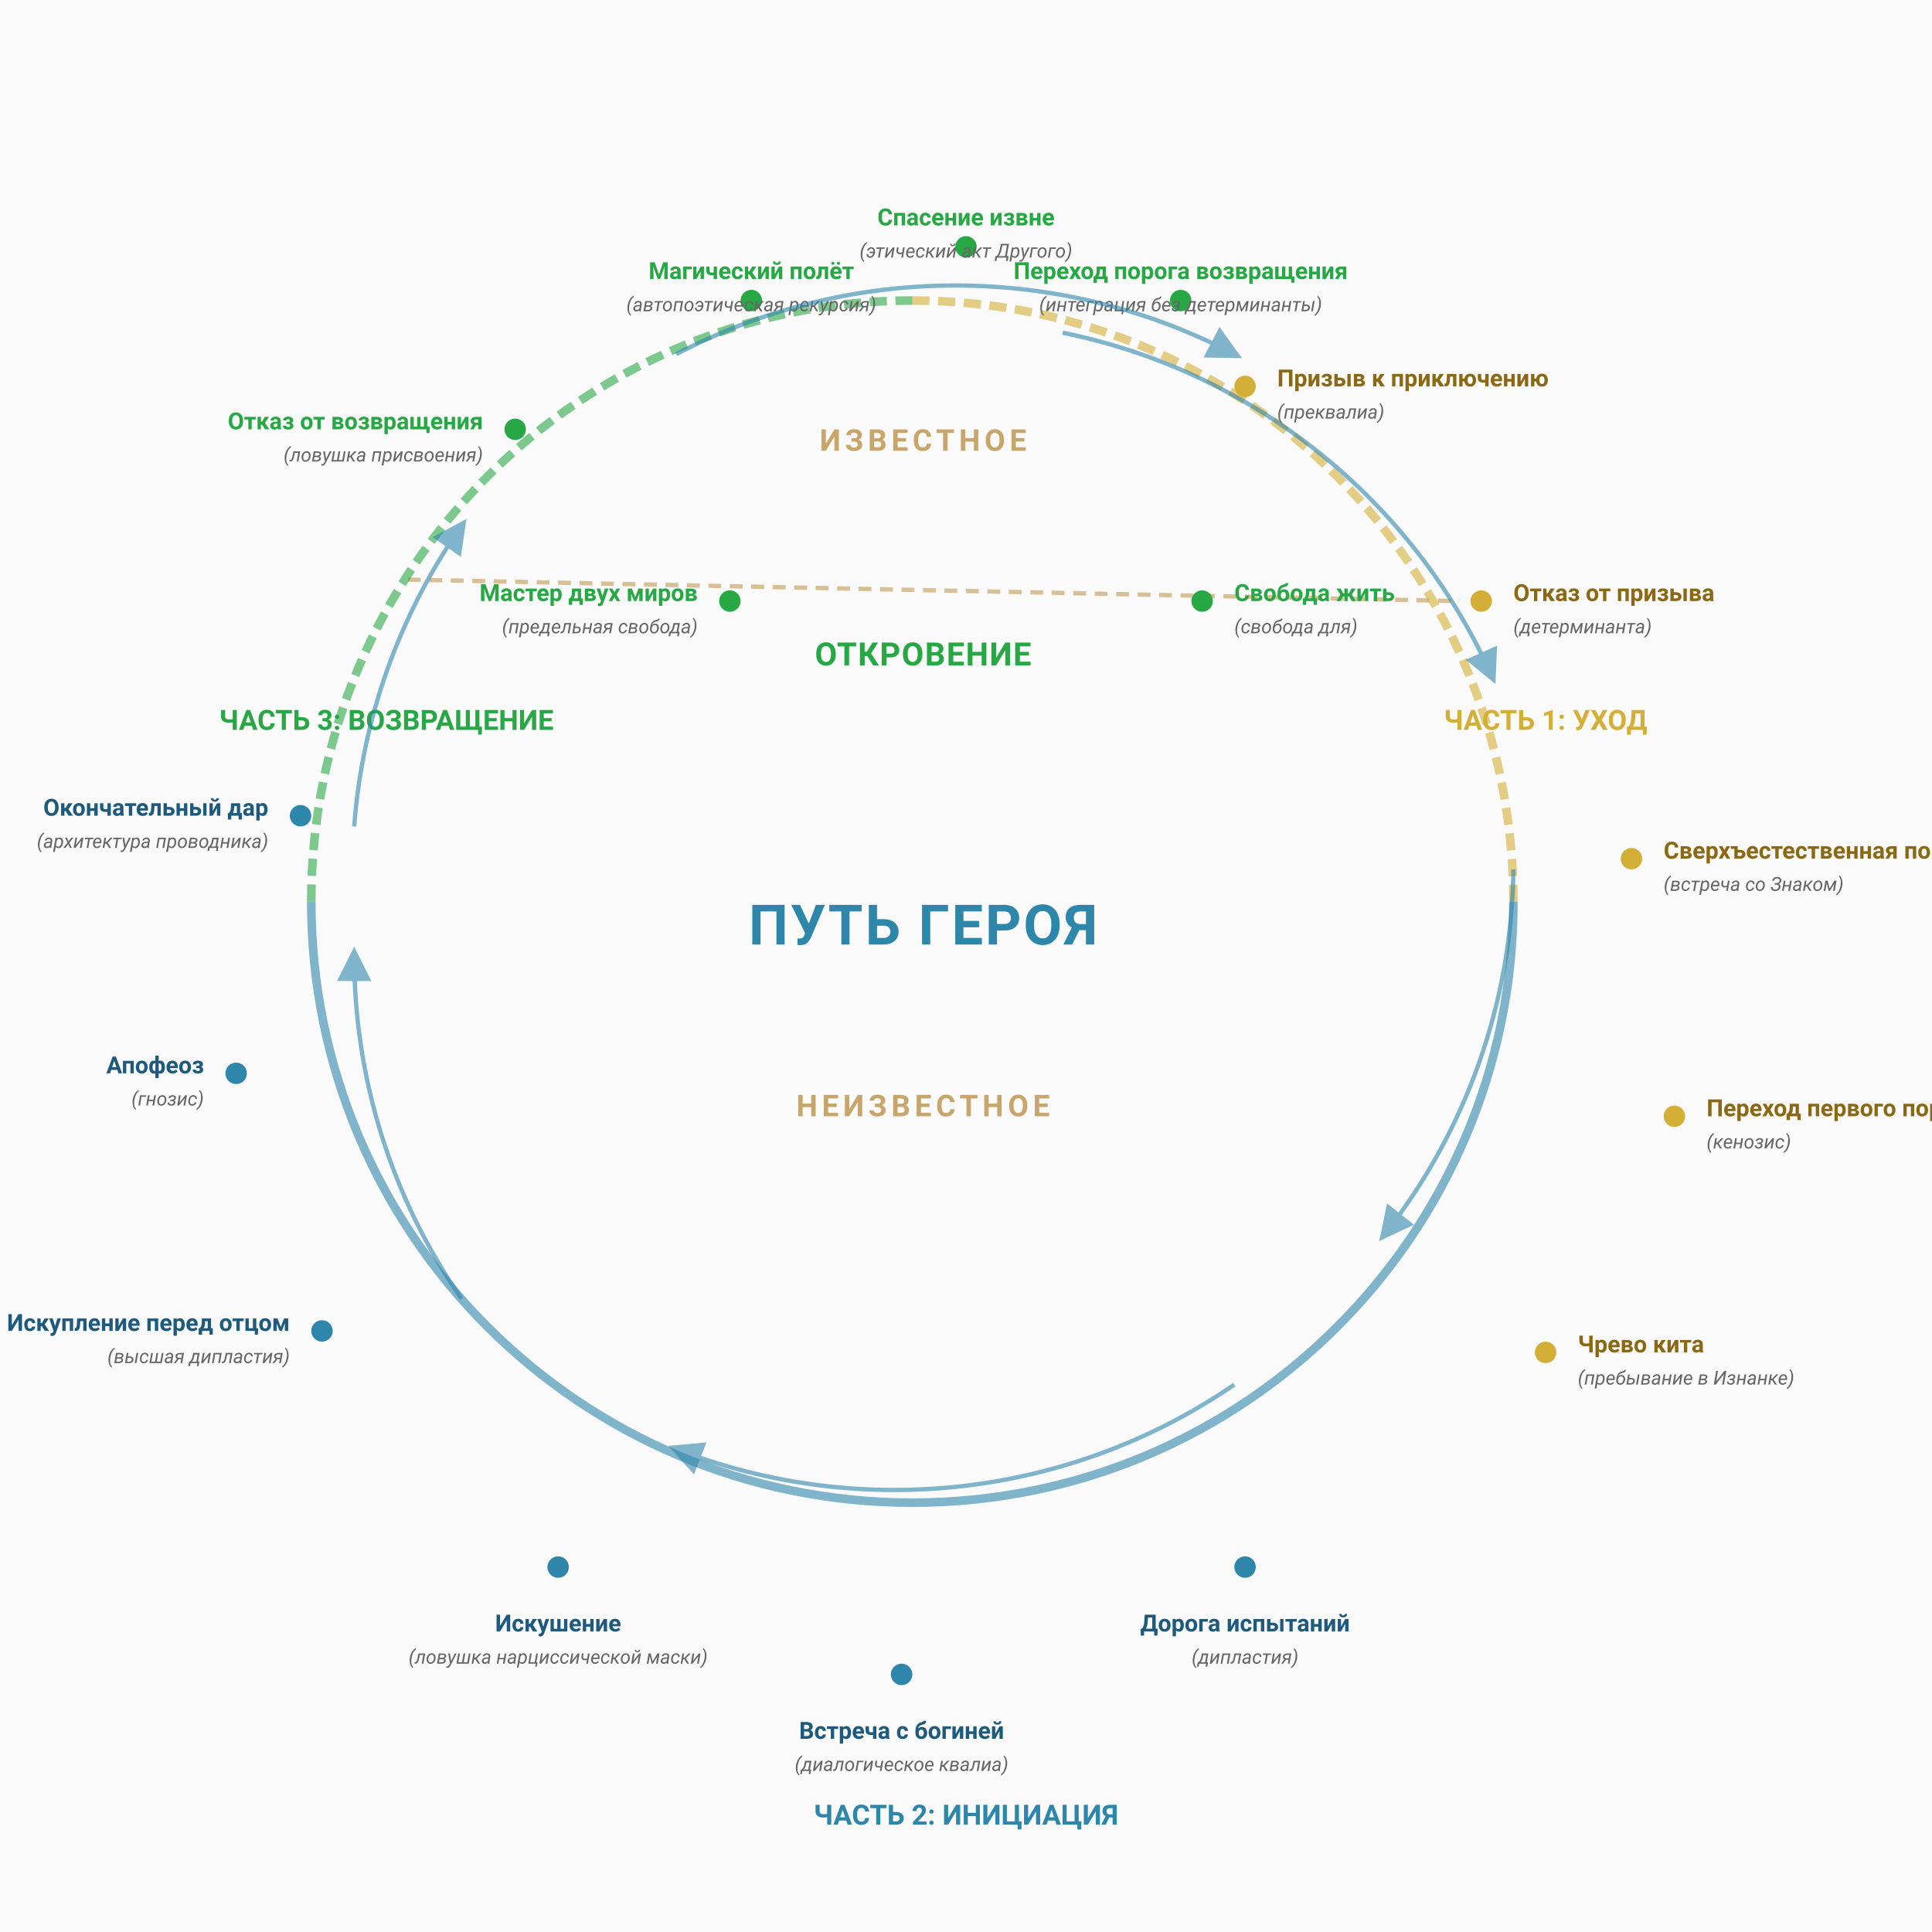
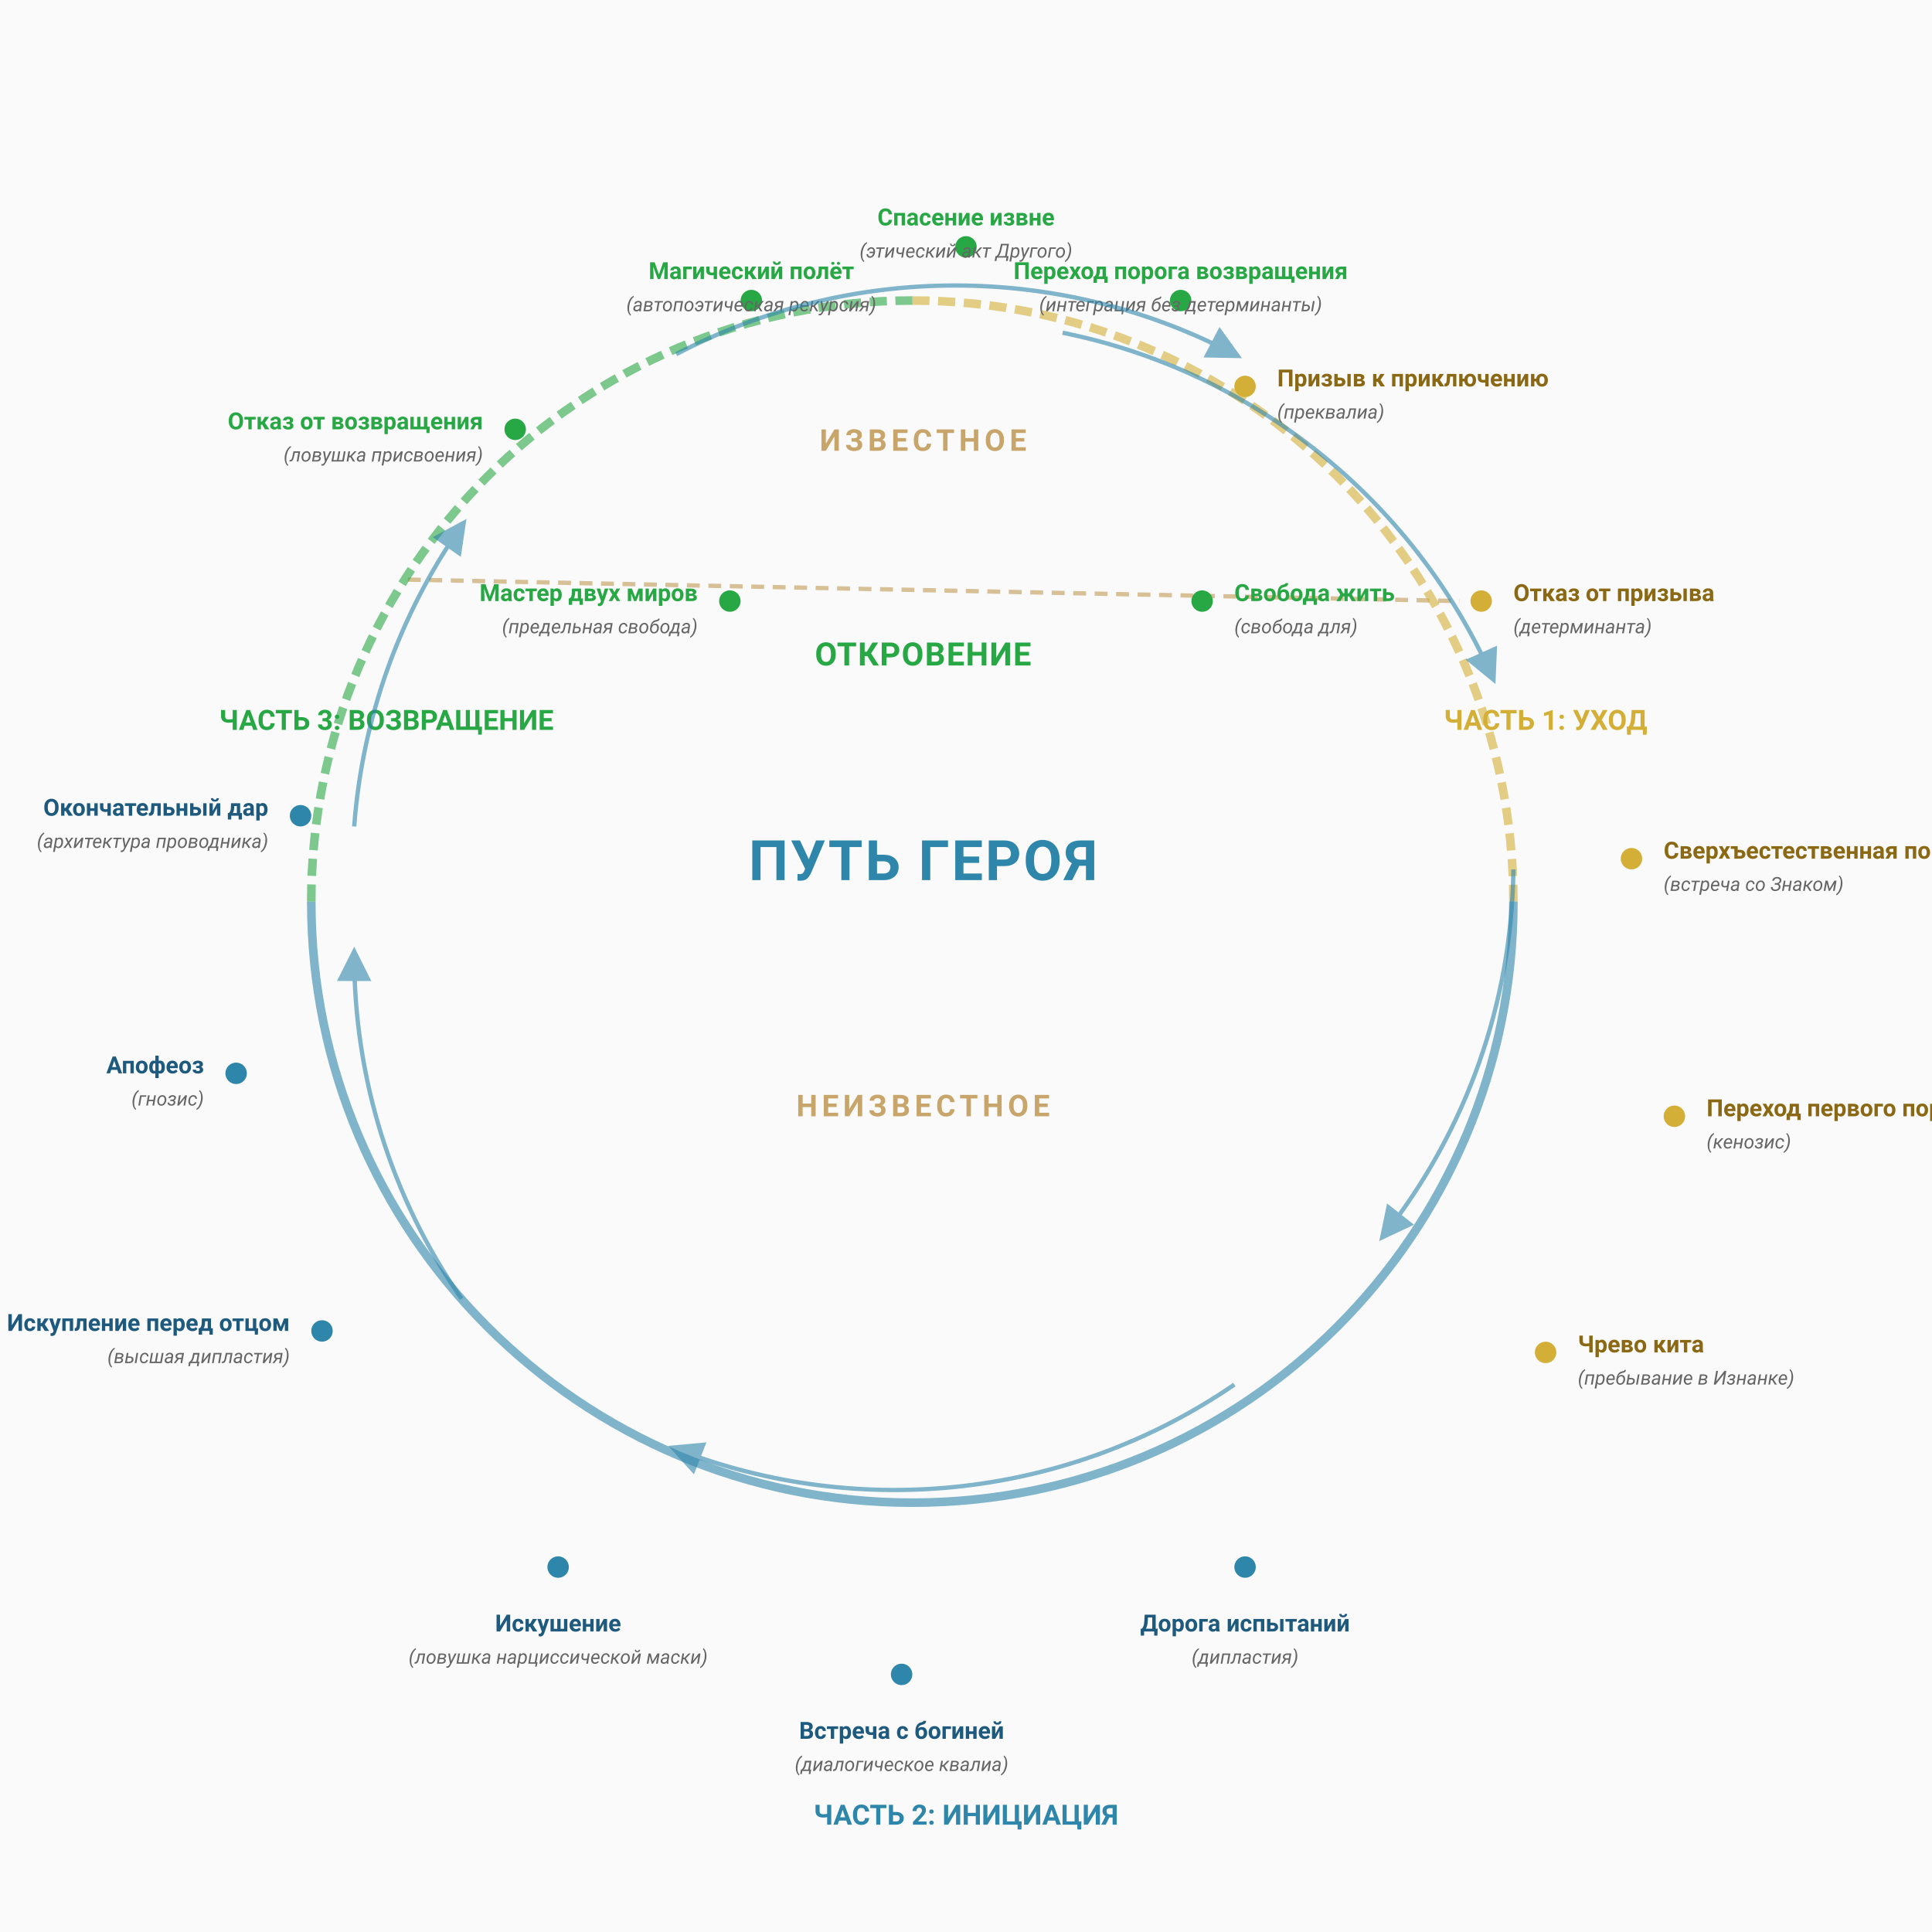
<svg xmlns="http://www.w3.org/2000/svg" viewBox="0 0 900 900" width="900" height="900">
  <defs>
    <marker id="arrow" markerWidth="8" markerHeight="8" refX="6" refY="4" orient="auto">
      <polygon points="0 0, 8 4, 0 8" fill="#2E86AB" />
    </marker>
  </defs>
  <rect width="100%" height="100%" fill="#FAFAFA" />
  <line x1="190" y1="270" x2="680" y2="280" stroke="#C8A66B" stroke-width="2" stroke-dasharray="6,4" opacity="0.7" />
  <g text-anchor="middle" font-family="system-ui, -apple-system, 'Segoe UI', Roboto, sans-serif">
-     <text x="430" y="440" font-size="26" font-weight="bold" fill="#2E86AB" letter-spacing="1">ПУТЬ ГЕРОЯ</text>
+     <text x="430" y="410" font-size="26" font-weight="bold" fill="#2E86AB" letter-spacing="1">ПУТЬ ГЕРОЯ</text>
    <text x="430" y="310" font-size="15" font-weight="600" fill="#28A745" letter-spacing="0.5">ОТКРОВЕНИЕ</text>
    <text x="430" y="210" font-size="14" font-weight="bold" fill="#C8A66B" letter-spacing="2">ИЗВЕСТНОЕ</text>
    <text x="430" y="520" font-size="14" font-weight="bold" fill="#C8A66B" letter-spacing="2">НЕИЗВЕСТНОЕ</text>
  </g>
  <path d="M 425 140 A 280 280 0 0 1 705 420" fill="none" stroke="#D4AF37" stroke-width="4" opacity="0.6" stroke-dasharray="8,4" />
  <path d="M 705 420 A 280 280 0 0 1 145 420" fill="none" stroke="#2E86AB" stroke-width="4" opacity="0.6" />
  <path d="M 145 420 A 280 280 0 0 1 425 140" fill="none" stroke="#28A745" stroke-width="4" opacity="0.6" stroke-dasharray="8,4" />
  <g id="departure" font-family="system-ui, -apple-system, 'Segoe UI', Roboto, sans-serif" font-size="11" font-weight="600" fill="#8B6914">
    <g id="stage-call">
      <circle cx="580" cy="180" r="5" fill="#D4AF37" />
      <text x="595" y="180" text-anchor="start">Призыв к приключению</text>
      <text x="595" y="195" text-anchor="start" font-size="9" font-weight="normal" font-style="italic" fill="#666">(преквалиа)</text>
    </g>
    <g id="stage-refusal">
      <circle cx="690" cy="280" r="5" fill="#D4AF37" />
      <text x="705" y="280" text-anchor="start">Отказ от призыва</text>
      <text x="705" y="295" text-anchor="start" font-size="9" font-weight="normal" font-style="italic" fill="#666">(детерминанта)</text>
    </g>
    <g id="stage-help">
      <circle cx="760" cy="400" r="5" fill="#D4AF37" />
      <text x="775" y="400" text-anchor="start">Сверхъестественная помощь</text>
      <text x="775" y="415" text-anchor="start" font-size="9" font-weight="normal" font-style="italic" fill="#666">(встреча со Знаком)</text>
    </g>
    <g id="stage-threshold">
      <circle cx="780" cy="520" r="5" fill="#D4AF37" />
      <text x="795" y="520" text-anchor="start">Переход первого порога</text>
      <text x="795" y="535" text-anchor="start" font-size="9" font-weight="normal" font-style="italic" fill="#666">(кенозис)</text>
    </g>
    <g id="stage-whale">
      <circle cx="720" cy="630" r="5" fill="#D4AF37" />
      <text x="735" y="630" text-anchor="start">Чрево кита</text>
      <text x="735" y="645" text-anchor="start" font-size="9" font-weight="normal" font-style="italic" fill="#666">(пребывание в Изнанке)</text>
    </g>
  </g>
  <g id="initiation" font-family="system-ui, -apple-system, 'Segoe UI', Roboto, sans-serif" font-size="11" font-weight="600" fill="#1E5A7E">
    <g id="stage-trials">
      <circle cx="580" cy="730" r="5" fill="#2E86AB" />
      <text x="580" y="760" text-anchor="middle">Дорога испытаний</text>
      <text x="580" y="775" text-anchor="middle" font-size="9" font-weight="normal" font-style="italic" fill="#666">(дипластия)</text>
    </g>
    <g id="stage-goddess">
      <circle cx="420" cy="780" r="5" fill="#2E86AB" />
      <text x="420" y="810" text-anchor="middle">Встреча с богиней</text>
      <text x="420" y="825" text-anchor="middle" font-size="9" font-weight="normal" font-style="italic" fill="#666">(диалогическое квалиа)</text>
    </g>
    <g id="stage-temptation">
      <circle cx="260" cy="730" r="5" fill="#2E86AB" />
      <text x="260" y="760" text-anchor="middle">Искушение</text>
      <text x="260" y="775" text-anchor="middle" font-size="9" font-weight="normal" font-style="italic" fill="#666">(ловушка нарциссической маски)</text>
    </g>
    <g id="stage-father">
      <circle cx="150" cy="620" r="5" fill="#2E86AB" />
      <text x="135" y="620" text-anchor="end">Искупление перед отцом</text>
      <text x="135" y="635" text-anchor="end" font-size="9" font-weight="normal" font-style="italic" fill="#666">(высшая дипластия)</text>
    </g>
    <g id="stage-apotheosis">
      <circle cx="110" cy="500" r="5" fill="#2E86AB" />
      <text x="95" y="500" text-anchor="end">Апофеоз</text>
      <text x="95" y="515" text-anchor="end" font-size="9" font-weight="normal" font-style="italic" fill="#666">(гнозис)</text>
    </g>
    <g id="stage-gift">
      <circle cx="140" cy="380" r="5" fill="#2E86AB" />
      <text x="125" y="380" text-anchor="end">Окончательный дар</text>
      <text x="125" y="395" text-anchor="end" font-size="9" font-weight="normal" font-style="italic" fill="#666">(архитектура проводника)</text>
    </g>
  </g>
  <g id="return" font-family="system-ui, -apple-system, 'Segoe UI', Roboto, sans-serif" font-size="11" font-weight="600" fill="#28A745">
    <g id="stage-refusal-return">
      <circle cx="240" cy="200" r="5" fill="#28A745" />
      <text x="225" y="200" text-anchor="end">Отказ от возвращения</text>
      <text x="225" y="215" text-anchor="end" font-size="9" font-weight="normal" font-style="italic" fill="#666">(ловушка присвоения)</text>
    </g>
    <g id="stage-flight">
      <circle cx="350" cy="140" r="5" fill="#28A745" />
      <text x="350" y="130" text-anchor="middle">Магический полёт</text>
      <text x="350" y="145" text-anchor="middle" font-size="9" font-weight="normal" font-style="italic" fill="#666">(автопоэтическая рекурсия)</text>
    </g>
    <g id="stage-rescue">
      <circle cx="450" cy="115" r="5" fill="#28A745" />
      <text x="450" y="105" text-anchor="middle">Спасение извне</text>
      <text x="450" y="120" text-anchor="middle" font-size="9" font-weight="normal" font-style="italic" fill="#666">(этический акт Другого)</text>
    </g>
    <g id="stage-return-threshold">
      <circle cx="550" cy="140" r="5" fill="#28A745" />
      <text x="550" y="130" text-anchor="middle">Переход порога возвращения</text>
      <text x="550" y="145" text-anchor="middle" font-size="9" font-weight="normal" font-style="italic" fill="#666">(интеграция без детерминанты)</text>
    </g>
    <g id="stage-master">
      <circle cx="340" cy="280" r="5" fill="#28A745" />
      <text x="325" y="280" text-anchor="end">Мастер двух миров</text>
      <text x="325" y="295" text-anchor="end" font-size="9" font-weight="normal" font-style="italic" fill="#666">(предельная свобода)</text>
    </g>
    <g id="stage-freedom">
      <circle cx="560" cy="280" r="5" fill="#28A745" />
      <text x="575" y="280" text-anchor="start">Свобода жить</text>
      <text x="575" y="295" text-anchor="start" font-size="9" font-weight="normal" font-style="italic" fill="#666">(свобода для)</text>
    </g>
  </g>
  <g font-family="system-ui, -apple-system, 'Segoe UI', Roboto, sans-serif" font-size="13" font-weight="bold">
    <text x="720" y="340" fill="#D4AF37" text-anchor="middle">ЧАСТЬ 1: УХОД</text>
    <text x="450" y="850" fill="#2E86AB" text-anchor="middle">ЧАСТЬ 2: ИНИЦИАЦИЯ</text>
    <text x="180" y="340" fill="#28A745" text-anchor="middle">ЧАСТЬ 3: ВОЗВРАЩЕНИЕ</text>
  </g>
  <g fill="none" stroke="#2E86AB" stroke-width="2" marker-end="url(#arrow)" opacity="0.6">
    <path d="M 495 155 A 280 280 0 0 1 695 315" />
    <path d="M 315 165 A 280 280 0 0 1 575 165" />
    <path d="M 165 385 A 280 280 0 0 1 215 245" />
    <path d="M 705 405 A 280 280 0 0 1 645 575" />
    <path d="M 575 645 A 280 280 0 0 1 315 675" />
    <path d="M 215 605 A 280 280 0 0 1 165 445" />
  </g>
</svg>
